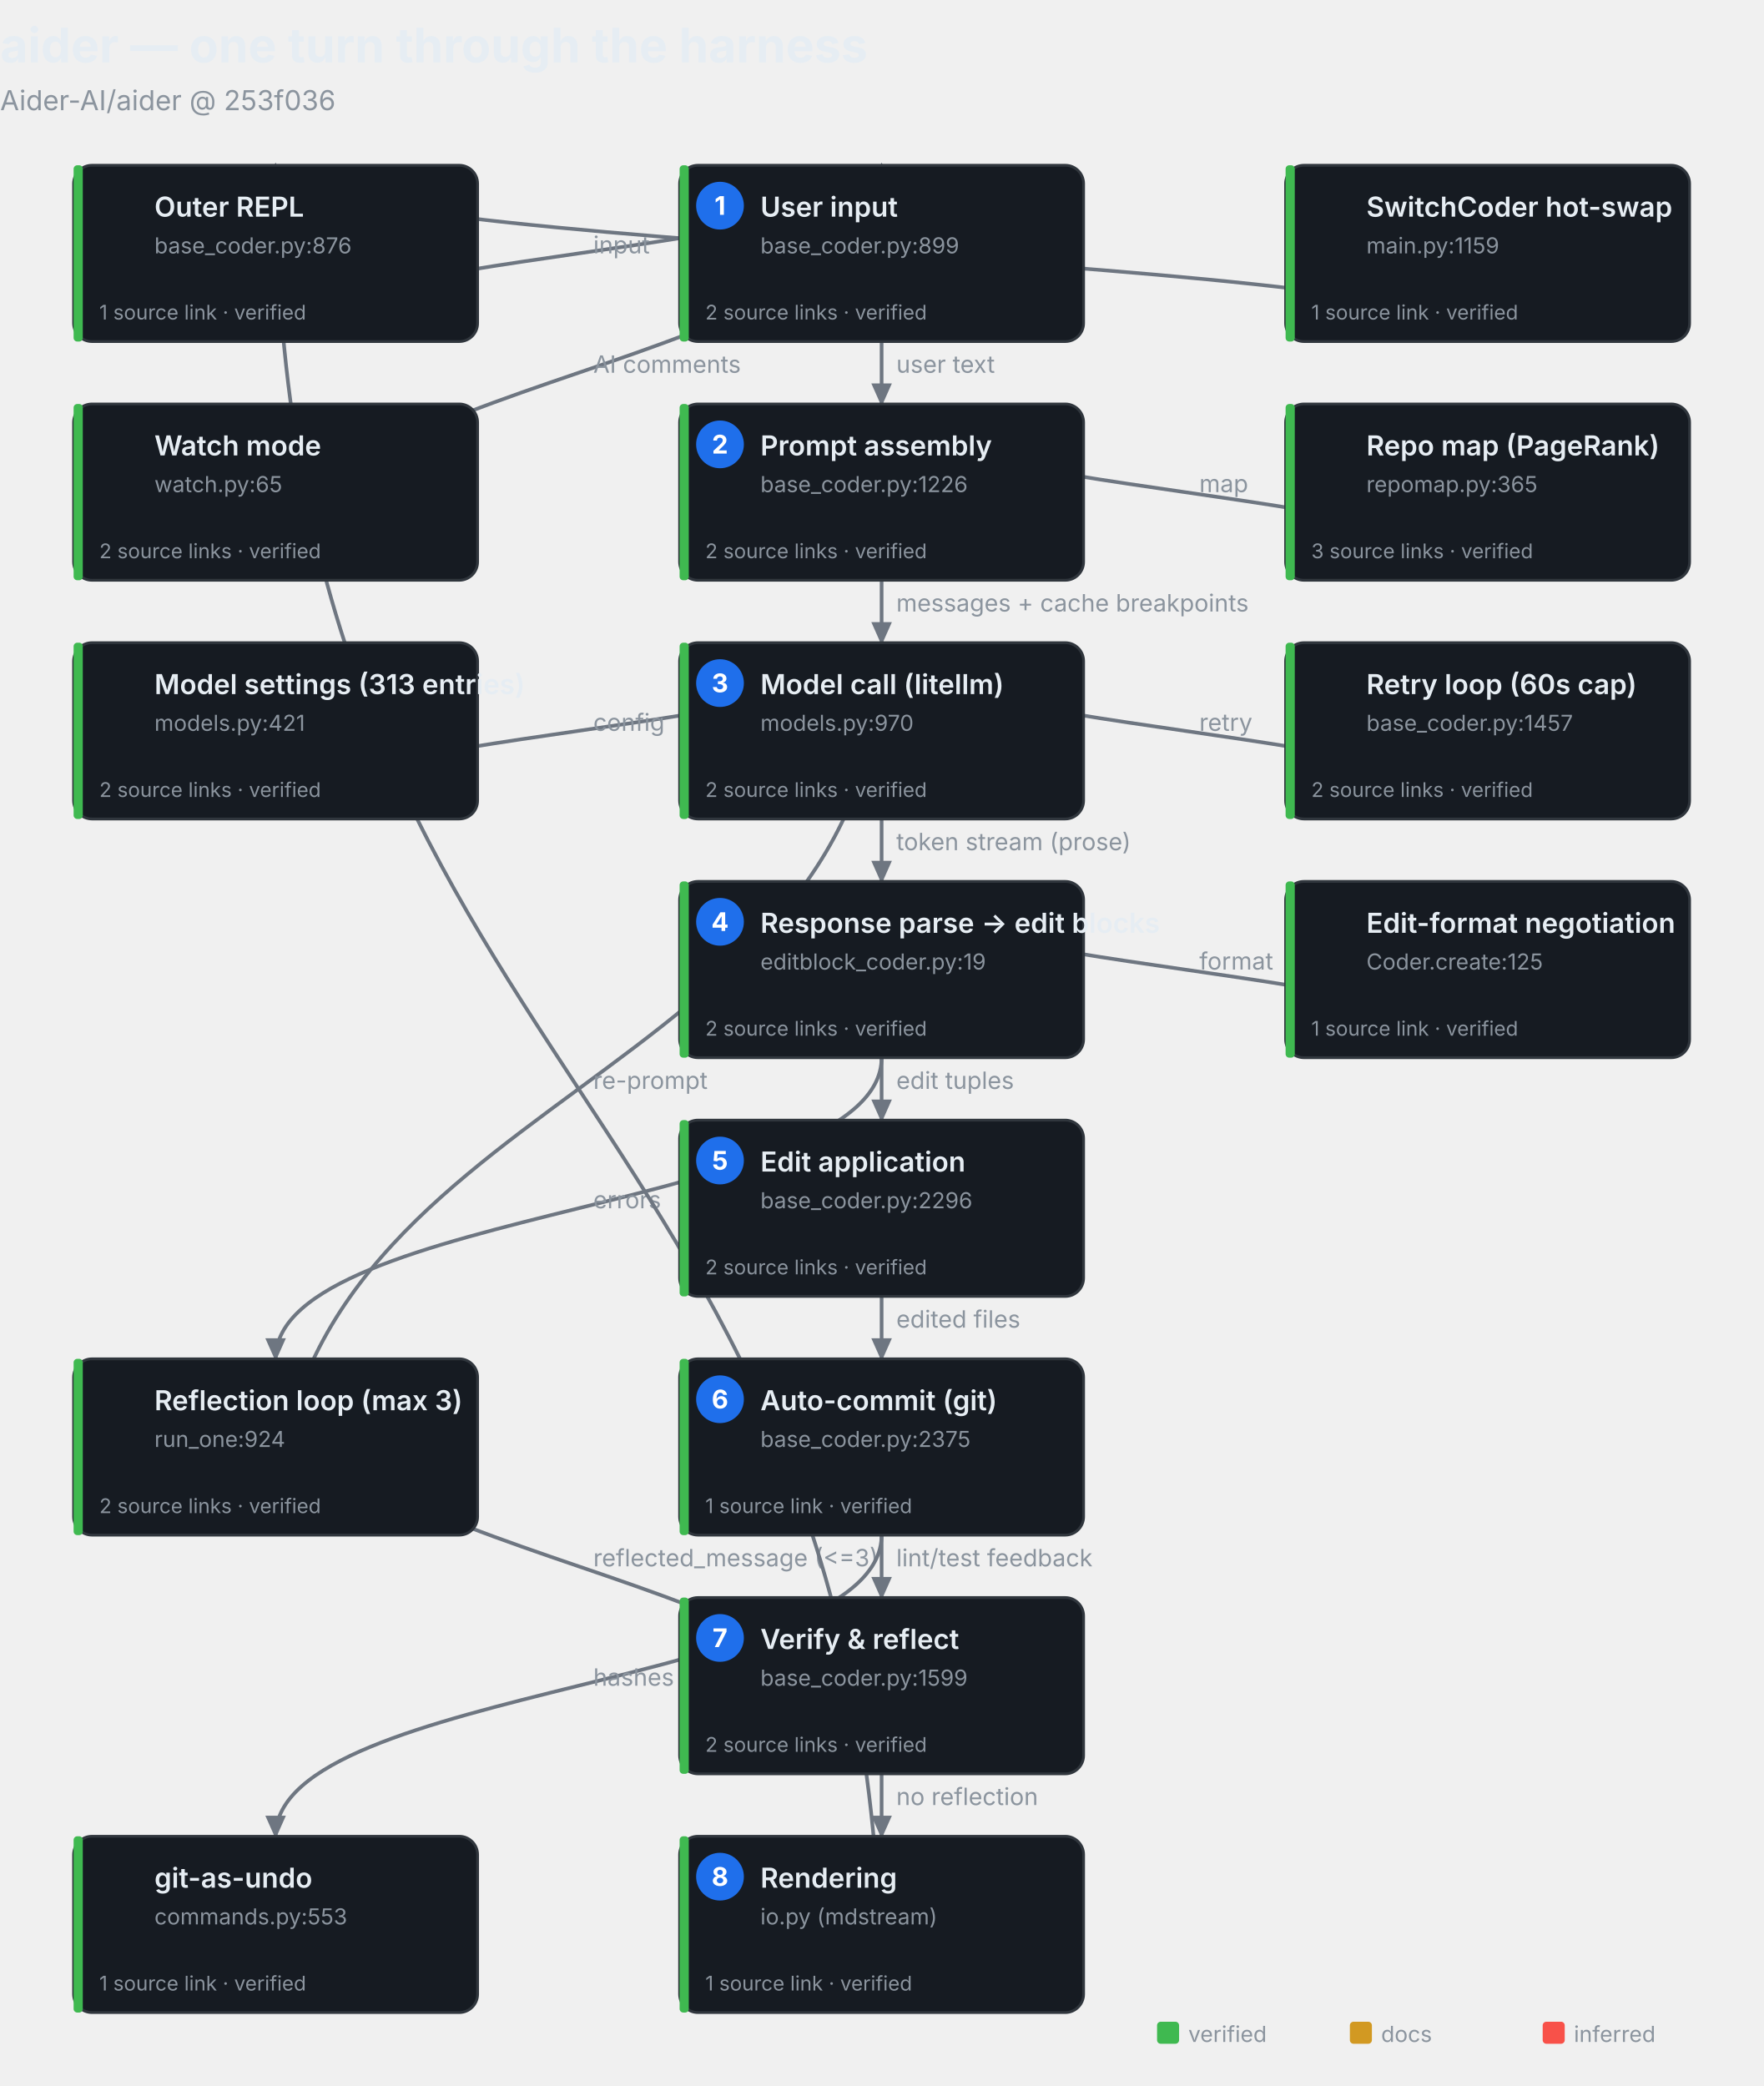
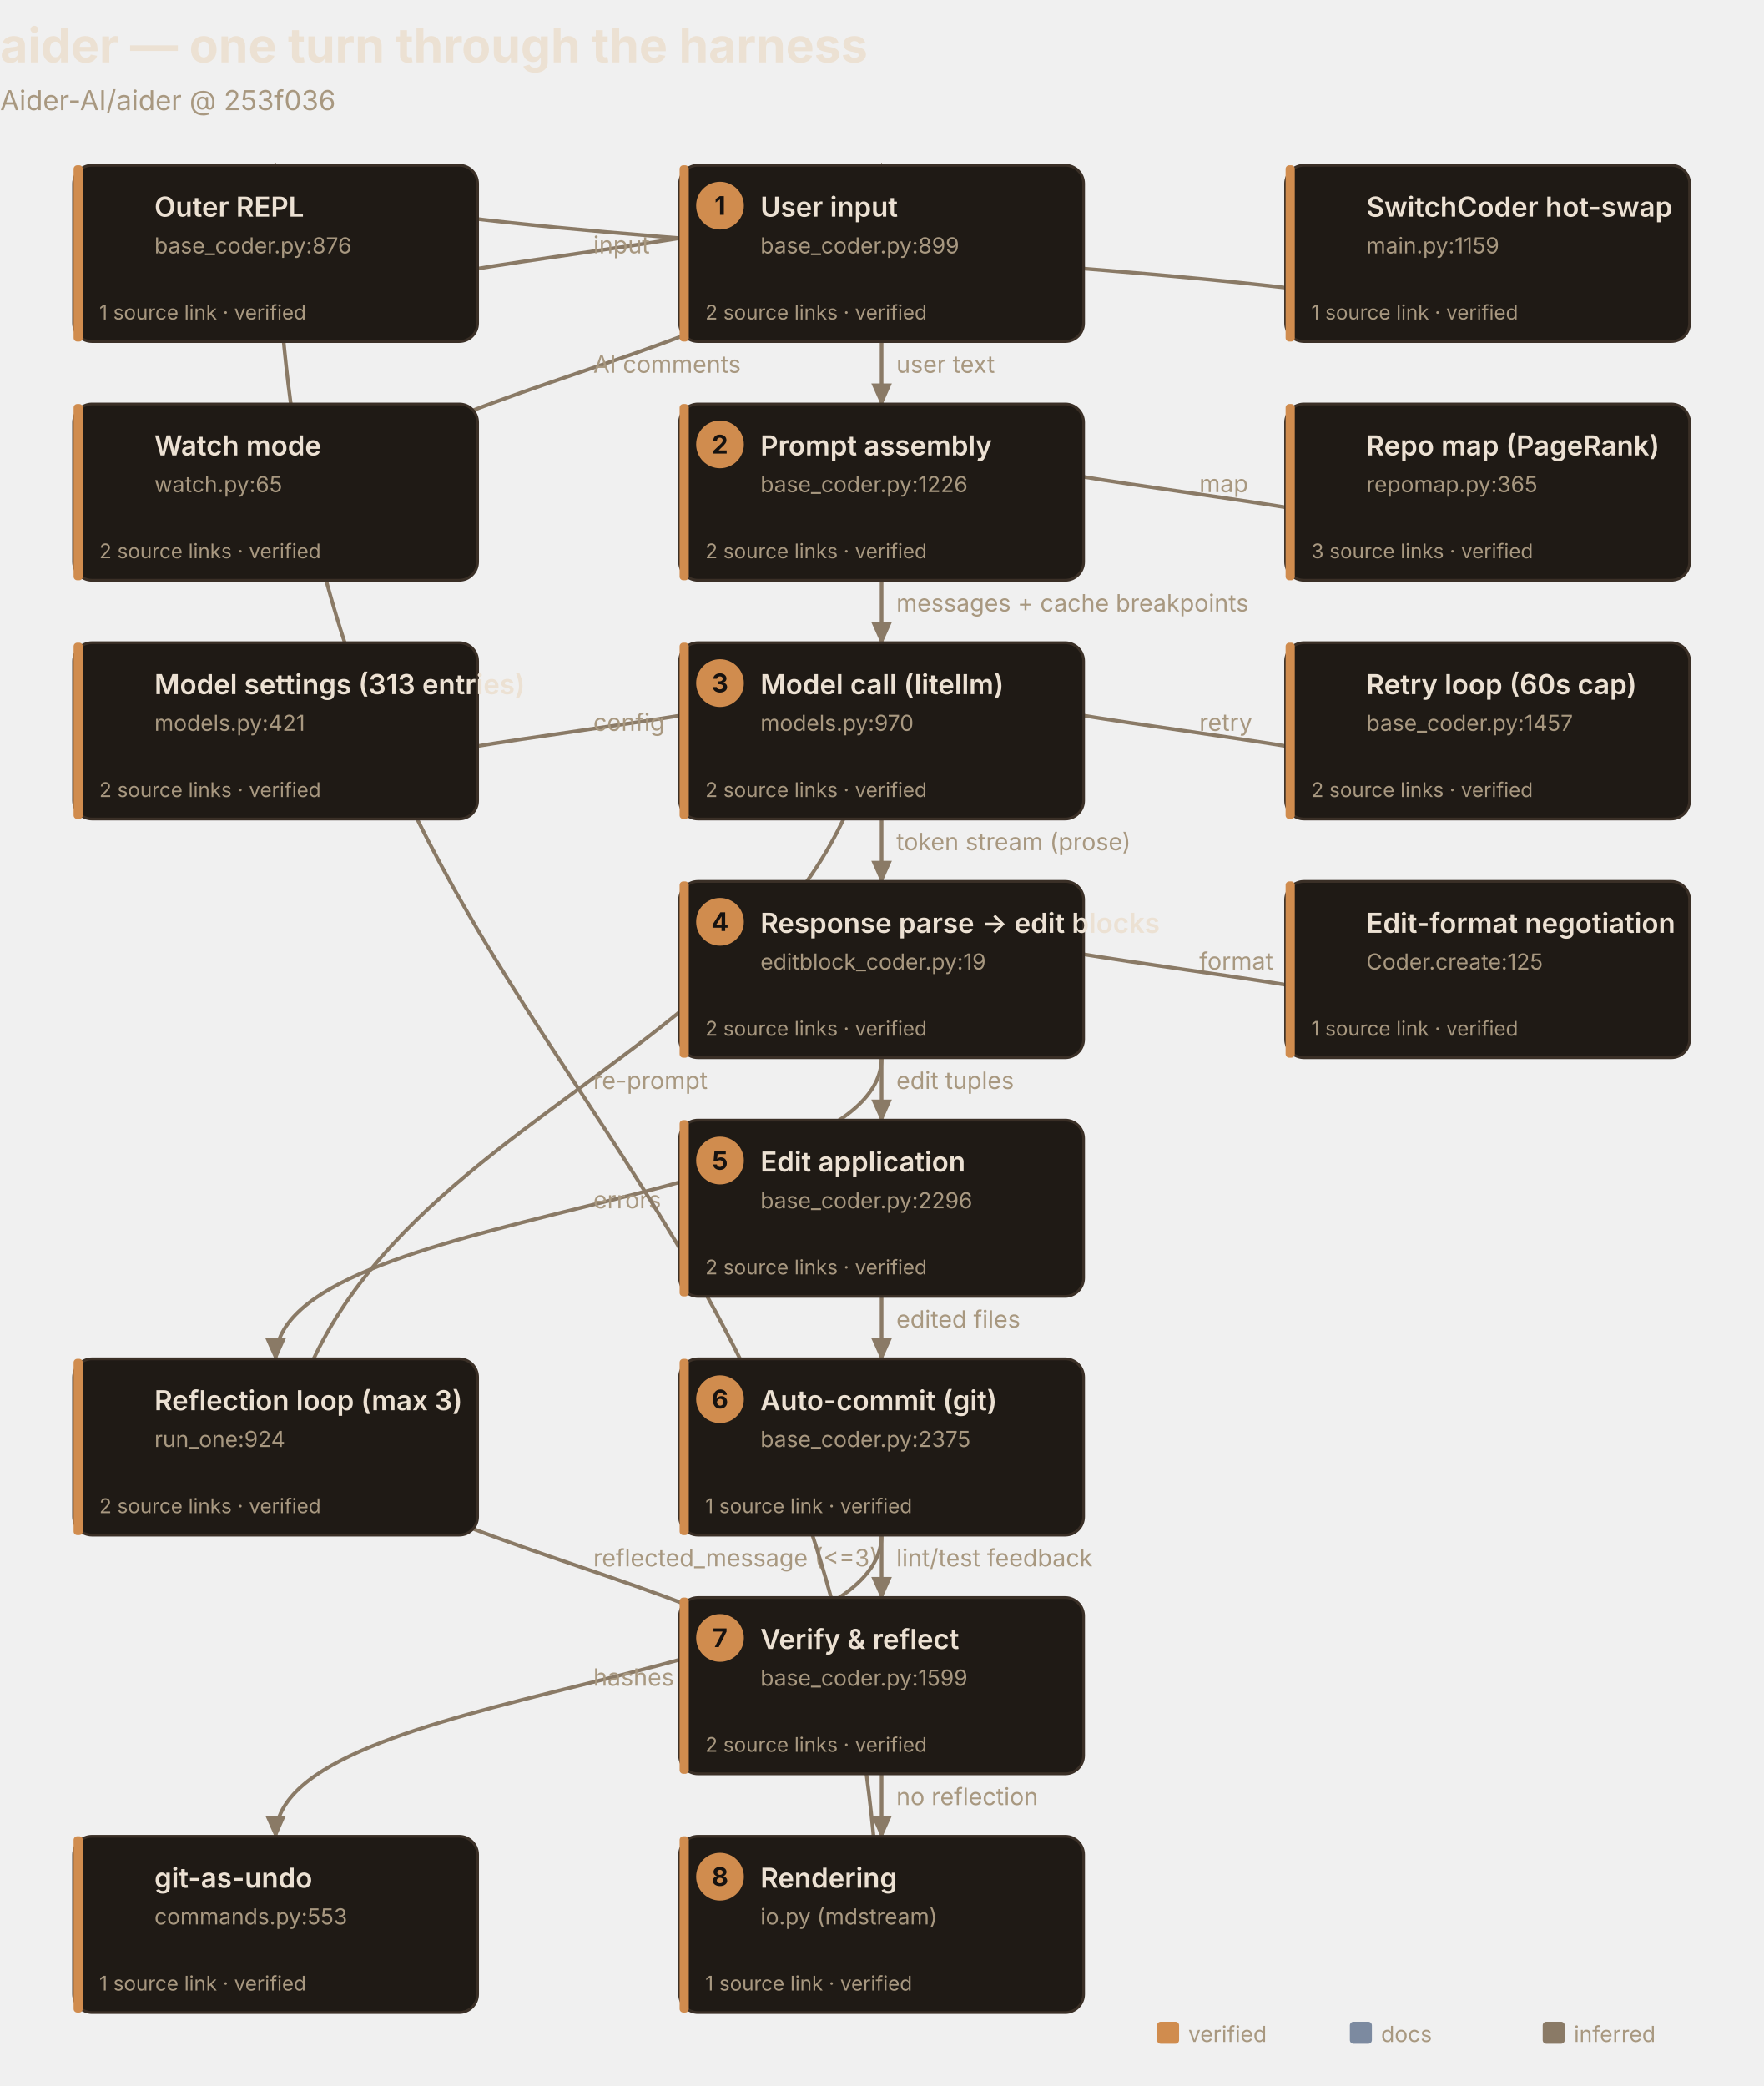
<svg xmlns="http://www.w3.org/2000/svg" viewBox="-180 -70 960 1136" width="1600" height="1893" font-family="system-ui, -apple-system, sans-serif">
  <defs>
    <marker id="arrow" viewBox="0 0 10 10" refX="8" refY="5" markerWidth="7" markerHeight="7" orient="auto-start-reverse">
-       <path d="M 0 1 L 9 5 L 0 9 z" fill="#6e7681" />
+       <path d="M 0 1 L 9 5 L 0 9 z" fill="#8a7a66" />
    </marker>
  </defs>
-   <text x="-180" y="-36" font-size="26" font-weight="700" fill="#e6edf3">aider — one turn through the harness</text>
-   <text x="-180" y="-10" font-size="15" fill="#8b949e">Aider-AI/aider @ 253f036</text>
+   <text x="-180" y="-36" font-size="26" font-weight="700" fill="#ece1d3">aider — one turn through the harness</text>
+   <text x="-180" y="-10" font-size="15" fill="#a89880">Aider-AI/aider @ 253f036</text>
  <g>
-     <path d="M -30.0 116 C -30.0 68.0, 300.0 68.0, 300.0 20" fill="none" stroke="#6e7681" stroke-width="2" marker-end="url(#arrow)" />
-     <text x="143.0" y="68.0" font-size="13" fill="#8b949e">input</text>
-     <path d="M -30.0 246 C -30.0 133.0, 300.0 133.0, 300.0 20" fill="none" stroke="#6e7681" stroke-width="2" marker-end="url(#arrow)" />
-     <text x="143.0" y="133.0" font-size="13" fill="#8b949e">AI comments</text>
-     <path d="M 630.0 116 C 630.0 68.0, -30.0 68.0, -30.0 20" fill="none" stroke="#6e7681" stroke-width="2" marker-end="url(#arrow)" />
-     <path d="M 300.0 116 C 300.0 133.0, 300.0 133.0, 300.0 150" fill="none" stroke="#6e7681" stroke-width="2" marker-end="url(#arrow)" />
-     <text x="308.0" y="133.0" font-size="13" fill="#8b949e">user text</text>
-     <path d="M 630.0 246 C 630.0 198.0, 300.0 198.0, 300.0 150" fill="none" stroke="#6e7681" stroke-width="2" marker-end="url(#arrow)" />
-     <text x="473.0" y="198.0" font-size="13" fill="#8b949e">map</text>
-     <path d="M -30.0 376 C -30.0 328.0, 300.0 328.0, 300.0 280" fill="none" stroke="#6e7681" stroke-width="2" marker-end="url(#arrow)" />
-     <text x="143.0" y="328.0" font-size="13" fill="#8b949e">config</text>
-     <path d="M 300.0 246 C 300.0 263.0, 300.0 263.0, 300.0 280" fill="none" stroke="#6e7681" stroke-width="2" marker-end="url(#arrow)" />
-     <text x="308.0" y="263.0" font-size="13" fill="#8b949e">messages + cache breakpoints</text>
-     <path d="M 630.0 376 C 630.0 328.0, 300.0 328.0, 300.0 280" fill="none" stroke="#6e7681" stroke-width="2" marker-end="url(#arrow)" />
-     <text x="473.0" y="328.0" font-size="13" fill="#8b949e">retry</text>
-     <path d="M 300.0 376 C 300.0 393.0, 300.0 393.0, 300.0 410" fill="none" stroke="#6e7681" stroke-width="2" marker-end="url(#arrow)" />
-     <text x="308.0" y="393.0" font-size="13" fill="#8b949e">token stream (prose)</text>
-     <path d="M 630.0 506 C 630.0 458.0, 300.0 458.0, 300.0 410" fill="none" stroke="#6e7681" stroke-width="2" marker-end="url(#arrow)" />
-     <text x="473.0" y="458.0" font-size="13" fill="#8b949e">format</text>
-     <path d="M 300.0 506 C 300.0 523.0, 300.0 523.0, 300.0 540" fill="none" stroke="#6e7681" stroke-width="2" marker-end="url(#arrow)" />
-     <text x="308.0" y="523.0" font-size="13" fill="#8b949e">edit tuples</text>
-     <path d="M 300.0 506 C 300.0 588.0, -30.0 588.0, -30.0 670" fill="none" stroke="#6e7681" stroke-width="2" marker-end="url(#arrow)" />
-     <text x="143.0" y="588.0" font-size="13" fill="#8b949e">errors</text>
-     <path d="M 300.0 636 C 300.0 653.0, 300.0 653.0, 300.0 670" fill="none" stroke="#6e7681" stroke-width="2" marker-end="url(#arrow)" />
-     <text x="308.0" y="653.0" font-size="13" fill="#8b949e">edited files</text>
-     <path d="M 300.0 766 C 300.0 783.0, 300.0 783.0, 300.0 800" fill="none" stroke="#6e7681" stroke-width="2" marker-end="url(#arrow)" />
-     <text x="308.0" y="783.0" font-size="13" fill="#8b949e">lint/test feedback</text>
-     <path d="M 300.0 896 C 300.0 783.0, -30.0 783.0, -30.0 670" fill="none" stroke="#6e7681" stroke-width="2" marker-end="url(#arrow)" />
-     <text x="143.0" y="783.0" font-size="13" fill="#8b949e">reflected_message (&lt;=3)</text>
-     <path d="M -30.0 766 C -30.0 523.0, 300.0 523.0, 300.0 280" fill="none" stroke="#6e7681" stroke-width="2" marker-end="url(#arrow)" />
-     <text x="143.0" y="523.0" font-size="13" fill="#8b949e">re-prompt</text>
-     <path d="M 300.0 896 C 300.0 913.0, 300.0 913.0, 300.0 930" fill="none" stroke="#6e7681" stroke-width="2" marker-end="url(#arrow)" />
-     <text x="308.0" y="913.0" font-size="13" fill="#8b949e">no reflection</text>
-     <path d="M 300.0 766 C 300.0 848.0, -30.0 848.0, -30.0 930" fill="none" stroke="#6e7681" stroke-width="2" marker-end="url(#arrow)" />
-     <text x="143.0" y="848.0" font-size="13" fill="#8b949e">hashes</text>
-     <path d="M 300.0 1026 C 300.0 523.0, -30.0 523.0, -30.0 20" fill="none" stroke="#6e7681" stroke-width="2" marker-end="url(#arrow)" />
+     <path d="M -30.0 116 C -30.0 68.0, 300.0 68.0, 300.0 20" fill="none" stroke="#8a7a66" stroke-width="2" marker-end="url(#arrow)" />
+     <text x="143.0" y="68.0" font-size="13" fill="#a89880">input</text>
+     <path d="M -30.0 246 C -30.0 133.0, 300.0 133.0, 300.0 20" fill="none" stroke="#8a7a66" stroke-width="2" marker-end="url(#arrow)" />
+     <text x="143.0" y="133.0" font-size="13" fill="#a89880">AI comments</text>
+     <path d="M 630.0 116 C 630.0 68.0, -30.0 68.0, -30.0 20" fill="none" stroke="#8a7a66" stroke-width="2" marker-end="url(#arrow)" />
+     <path d="M 300.0 116 C 300.0 133.0, 300.0 133.0, 300.0 150" fill="none" stroke="#8a7a66" stroke-width="2" marker-end="url(#arrow)" />
+     <text x="308.0" y="133.0" font-size="13" fill="#a89880">user text</text>
+     <path d="M 630.0 246 C 630.0 198.0, 300.0 198.0, 300.0 150" fill="none" stroke="#8a7a66" stroke-width="2" marker-end="url(#arrow)" />
+     <text x="473.0" y="198.0" font-size="13" fill="#a89880">map</text>
+     <path d="M -30.0 376 C -30.0 328.0, 300.0 328.0, 300.0 280" fill="none" stroke="#8a7a66" stroke-width="2" marker-end="url(#arrow)" />
+     <text x="143.0" y="328.0" font-size="13" fill="#a89880">config</text>
+     <path d="M 300.0 246 C 300.0 263.0, 300.0 263.0, 300.0 280" fill="none" stroke="#8a7a66" stroke-width="2" marker-end="url(#arrow)" />
+     <text x="308.0" y="263.0" font-size="13" fill="#a89880">messages + cache breakpoints</text>
+     <path d="M 630.0 376 C 630.0 328.0, 300.0 328.0, 300.0 280" fill="none" stroke="#8a7a66" stroke-width="2" marker-end="url(#arrow)" />
+     <text x="473.0" y="328.0" font-size="13" fill="#a89880">retry</text>
+     <path d="M 300.0 376 C 300.0 393.0, 300.0 393.0, 300.0 410" fill="none" stroke="#8a7a66" stroke-width="2" marker-end="url(#arrow)" />
+     <text x="308.0" y="393.0" font-size="13" fill="#a89880">token stream (prose)</text>
+     <path d="M 630.0 506 C 630.0 458.0, 300.0 458.0, 300.0 410" fill="none" stroke="#8a7a66" stroke-width="2" marker-end="url(#arrow)" />
+     <text x="473.0" y="458.0" font-size="13" fill="#a89880">format</text>
+     <path d="M 300.0 506 C 300.0 523.0, 300.0 523.0, 300.0 540" fill="none" stroke="#8a7a66" stroke-width="2" marker-end="url(#arrow)" />
+     <text x="308.0" y="523.0" font-size="13" fill="#a89880">edit tuples</text>
+     <path d="M 300.0 506 C 300.0 588.0, -30.0 588.0, -30.0 670" fill="none" stroke="#8a7a66" stroke-width="2" marker-end="url(#arrow)" />
+     <text x="143.0" y="588.0" font-size="13" fill="#a89880">errors</text>
+     <path d="M 300.0 636 C 300.0 653.0, 300.0 653.0, 300.0 670" fill="none" stroke="#8a7a66" stroke-width="2" marker-end="url(#arrow)" />
+     <text x="308.0" y="653.0" font-size="13" fill="#a89880">edited files</text>
+     <path d="M 300.0 766 C 300.0 783.0, 300.0 783.0, 300.0 800" fill="none" stroke="#8a7a66" stroke-width="2" marker-end="url(#arrow)" />
+     <text x="308.0" y="783.0" font-size="13" fill="#a89880">lint/test feedback</text>
+     <path d="M 300.0 896 C 300.0 783.0, -30.0 783.0, -30.0 670" fill="none" stroke="#8a7a66" stroke-width="2" marker-end="url(#arrow)" />
+     <text x="143.0" y="783.0" font-size="13" fill="#a89880">reflected_message (&lt;=3)</text>
+     <path d="M -30.0 766 C -30.0 523.0, 300.0 523.0, 300.0 280" fill="none" stroke="#8a7a66" stroke-width="2" marker-end="url(#arrow)" />
+     <text x="143.0" y="523.0" font-size="13" fill="#a89880">re-prompt</text>
+     <path d="M 300.0 896 C 300.0 913.0, 300.0 913.0, 300.0 930" fill="none" stroke="#8a7a66" stroke-width="2" marker-end="url(#arrow)" />
+     <text x="308.0" y="913.0" font-size="13" fill="#a89880">no reflection</text>
+     <path d="M 300.0 766 C 300.0 848.0, -30.0 848.0, -30.0 930" fill="none" stroke="#8a7a66" stroke-width="2" marker-end="url(#arrow)" />
+     <text x="143.0" y="848.0" font-size="13" fill="#a89880">hashes</text>
+     <path d="M 300.0 1026 C 300.0 523.0, -30.0 523.0, -30.0 20" fill="none" stroke="#8a7a66" stroke-width="2" marker-end="url(#arrow)" />
  </g>
  <g>
-     <rect x="-140" y="20" width="220" height="96" rx="10" fill="#161b22" stroke="#30363d" stroke-width="1.5" />
-     <rect x="-140" y="20" width="5" height="96" rx="2" fill="#3fb950" />
-     <text x="-96" y="48" font-size="15" font-weight="600" fill="#e6edf3">Outer REPL</text>
-     <text x="-96" y="68" font-size="12" fill="#8b949e">base_coder.py:876</text>
-     <text x="-126" y="104" font-size="11" fill="#8b949e">1 source link · verified</text>
-     <rect x="190" y="20" width="220" height="96" rx="10" fill="#161b22" stroke="#30363d" stroke-width="1.5" />
-     <rect x="190" y="20" width="5" height="96" rx="2" fill="#3fb950" />
-     <circle cx="212" cy="42" r="13" fill="#1f6feb" />
-     <text x="212" y="47" text-anchor="middle" font-size="14" font-weight="700" fill="#ffffff">1</text>
-     <text x="234" y="48" font-size="15" font-weight="600" fill="#e6edf3">User input</text>
-     <text x="234" y="68" font-size="12" fill="#8b949e">base_coder.py:899</text>
-     <text x="204" y="104" font-size="11" fill="#8b949e">2 source links · verified</text>
-     <rect x="520" y="20" width="220" height="96" rx="10" fill="#161b22" stroke="#30363d" stroke-width="1.5" />
-     <rect x="520" y="20" width="5" height="96" rx="2" fill="#3fb950" />
-     <text x="564" y="48" font-size="15" font-weight="600" fill="#e6edf3">SwitchCoder hot-swap</text>
-     <text x="564" y="68" font-size="12" fill="#8b949e">main.py:1159</text>
-     <text x="534" y="104" font-size="11" fill="#8b949e">1 source link · verified</text>
-     <rect x="-140" y="150" width="220" height="96" rx="10" fill="#161b22" stroke="#30363d" stroke-width="1.5" />
-     <rect x="-140" y="150" width="5" height="96" rx="2" fill="#3fb950" />
-     <text x="-96" y="178" font-size="15" font-weight="600" fill="#e6edf3">Watch mode</text>
-     <text x="-96" y="198" font-size="12" fill="#8b949e">watch.py:65</text>
-     <text x="-126" y="234" font-size="11" fill="#8b949e">2 source links · verified</text>
-     <rect x="190" y="150" width="220" height="96" rx="10" fill="#161b22" stroke="#30363d" stroke-width="1.5" />
-     <rect x="190" y="150" width="5" height="96" rx="2" fill="#3fb950" />
-     <circle cx="212" cy="172" r="13" fill="#1f6feb" />
-     <text x="212" y="177" text-anchor="middle" font-size="14" font-weight="700" fill="#ffffff">2</text>
-     <text x="234" y="178" font-size="15" font-weight="600" fill="#e6edf3">Prompt assembly</text>
-     <text x="234" y="198" font-size="12" fill="#8b949e">base_coder.py:1226</text>
-     <text x="204" y="234" font-size="11" fill="#8b949e">2 source links · verified</text>
-     <rect x="520" y="150" width="220" height="96" rx="10" fill="#161b22" stroke="#30363d" stroke-width="1.5" />
-     <rect x="520" y="150" width="5" height="96" rx="2" fill="#3fb950" />
-     <text x="564" y="178" font-size="15" font-weight="600" fill="#e6edf3">Repo map (PageRank)</text>
-     <text x="564" y="198" font-size="12" fill="#8b949e">repomap.py:365</text>
-     <text x="534" y="234" font-size="11" fill="#8b949e">3 source links · verified</text>
-     <rect x="-140" y="280" width="220" height="96" rx="10" fill="#161b22" stroke="#30363d" stroke-width="1.5" />
-     <rect x="-140" y="280" width="5" height="96" rx="2" fill="#3fb950" />
-     <text x="-96" y="308" font-size="15" font-weight="600" fill="#e6edf3">Model settings (313 entries)</text>
-     <text x="-96" y="328" font-size="12" fill="#8b949e">models.py:421</text>
-     <text x="-126" y="364" font-size="11" fill="#8b949e">2 source links · verified</text>
-     <rect x="190" y="280" width="220" height="96" rx="10" fill="#161b22" stroke="#30363d" stroke-width="1.5" />
-     <rect x="190" y="280" width="5" height="96" rx="2" fill="#3fb950" />
-     <circle cx="212" cy="302" r="13" fill="#1f6feb" />
-     <text x="212" y="307" text-anchor="middle" font-size="14" font-weight="700" fill="#ffffff">3</text>
-     <text x="234" y="308" font-size="15" font-weight="600" fill="#e6edf3">Model call (litellm)</text>
-     <text x="234" y="328" font-size="12" fill="#8b949e">models.py:970</text>
-     <text x="204" y="364" font-size="11" fill="#8b949e">2 source links · verified</text>
-     <rect x="520" y="280" width="220" height="96" rx="10" fill="#161b22" stroke="#30363d" stroke-width="1.5" />
-     <rect x="520" y="280" width="5" height="96" rx="2" fill="#3fb950" />
-     <text x="564" y="308" font-size="15" font-weight="600" fill="#e6edf3">Retry loop (60s cap)</text>
-     <text x="564" y="328" font-size="12" fill="#8b949e">base_coder.py:1457</text>
-     <text x="534" y="364" font-size="11" fill="#8b949e">2 source links · verified</text>
-     <rect x="190" y="410" width="220" height="96" rx="10" fill="#161b22" stroke="#30363d" stroke-width="1.5" />
-     <rect x="190" y="410" width="5" height="96" rx="2" fill="#3fb950" />
-     <circle cx="212" cy="432" r="13" fill="#1f6feb" />
-     <text x="212" y="437" text-anchor="middle" font-size="14" font-weight="700" fill="#ffffff">4</text>
-     <text x="234" y="438" font-size="15" font-weight="600" fill="#e6edf3">Response parse -&gt; edit blocks</text>
-     <text x="234" y="458" font-size="12" fill="#8b949e">editblock_coder.py:19</text>
-     <text x="204" y="494" font-size="11" fill="#8b949e">2 source links · verified</text>
-     <rect x="520" y="410" width="220" height="96" rx="10" fill="#161b22" stroke="#30363d" stroke-width="1.5" />
-     <rect x="520" y="410" width="5" height="96" rx="2" fill="#3fb950" />
-     <text x="564" y="438" font-size="15" font-weight="600" fill="#e6edf3">Edit-format negotiation</text>
-     <text x="564" y="458" font-size="12" fill="#8b949e">Coder.create:125</text>
-     <text x="534" y="494" font-size="11" fill="#8b949e">1 source link · verified</text>
-     <rect x="190" y="540" width="220" height="96" rx="10" fill="#161b22" stroke="#30363d" stroke-width="1.5" />
-     <rect x="190" y="540" width="5" height="96" rx="2" fill="#3fb950" />
-     <circle cx="212" cy="562" r="13" fill="#1f6feb" />
-     <text x="212" y="567" text-anchor="middle" font-size="14" font-weight="700" fill="#ffffff">5</text>
-     <text x="234" y="568" font-size="15" font-weight="600" fill="#e6edf3">Edit application</text>
-     <text x="234" y="588" font-size="12" fill="#8b949e">base_coder.py:2296</text>
-     <text x="204" y="624" font-size="11" fill="#8b949e">2 source links · verified</text>
-     <rect x="190" y="670" width="220" height="96" rx="10" fill="#161b22" stroke="#30363d" stroke-width="1.5" />
-     <rect x="190" y="670" width="5" height="96" rx="2" fill="#3fb950" />
-     <circle cx="212" cy="692" r="13" fill="#1f6feb" />
-     <text x="212" y="697" text-anchor="middle" font-size="14" font-weight="700" fill="#ffffff">6</text>
-     <text x="234" y="698" font-size="15" font-weight="600" fill="#e6edf3">Auto-commit (git)</text>
-     <text x="234" y="718" font-size="12" fill="#8b949e">base_coder.py:2375</text>
-     <text x="204" y="754" font-size="11" fill="#8b949e">1 source link · verified</text>
-     <rect x="-140" y="670" width="220" height="96" rx="10" fill="#161b22" stroke="#30363d" stroke-width="1.5" />
-     <rect x="-140" y="670" width="5" height="96" rx="2" fill="#3fb950" />
-     <text x="-96" y="698" font-size="15" font-weight="600" fill="#e6edf3">Reflection loop (max 3)</text>
-     <text x="-96" y="718" font-size="12" fill="#8b949e">run_one:924</text>
-     <text x="-126" y="754" font-size="11" fill="#8b949e">2 source links · verified</text>
-     <rect x="190" y="800" width="220" height="96" rx="10" fill="#161b22" stroke="#30363d" stroke-width="1.5" />
-     <rect x="190" y="800" width="5" height="96" rx="2" fill="#3fb950" />
-     <circle cx="212" cy="822" r="13" fill="#1f6feb" />
-     <text x="212" y="827" text-anchor="middle" font-size="14" font-weight="700" fill="#ffffff">7</text>
-     <text x="234" y="828" font-size="15" font-weight="600" fill="#e6edf3">Verify &amp; reflect</text>
-     <text x="234" y="848" font-size="12" fill="#8b949e">base_coder.py:1599</text>
-     <text x="204" y="884" font-size="11" fill="#8b949e">2 source links · verified</text>
-     <rect x="190" y="930" width="220" height="96" rx="10" fill="#161b22" stroke="#30363d" stroke-width="1.5" />
-     <rect x="190" y="930" width="5" height="96" rx="2" fill="#3fb950" />
-     <circle cx="212" cy="952" r="13" fill="#1f6feb" />
-     <text x="212" y="957" text-anchor="middle" font-size="14" font-weight="700" fill="#ffffff">8</text>
-     <text x="234" y="958" font-size="15" font-weight="600" fill="#e6edf3">Rendering</text>
-     <text x="234" y="978" font-size="12" fill="#8b949e">io.py (mdstream)</text>
-     <text x="204" y="1014" font-size="11" fill="#8b949e">1 source link · verified</text>
-     <rect x="-140" y="930" width="220" height="96" rx="10" fill="#161b22" stroke="#30363d" stroke-width="1.5" />
-     <rect x="-140" y="930" width="5" height="96" rx="2" fill="#3fb950" />
-     <text x="-96" y="958" font-size="15" font-weight="600" fill="#e6edf3">git-as-undo</text>
-     <text x="-96" y="978" font-size="12" fill="#8b949e">commands.py:553</text>
-     <text x="-126" y="1014" font-size="11" fill="#8b949e">1 source link · verified</text>
+     <rect x="-140" y="20" width="220" height="96" rx="10" fill="#1f1a15" stroke="#3a2f26" stroke-width="1.5" />
+     <rect x="-140" y="20" width="5" height="96" rx="2" fill="#d08c4e" />
+     <text x="-96" y="48" font-size="15" font-weight="600" fill="#ece1d3">Outer REPL</text>
+     <text x="-96" y="68" font-size="12" fill="#a89880">base_coder.py:876</text>
+     <text x="-126" y="104" font-size="11" fill="#a89880">1 source link · verified</text>
+     <rect x="190" y="20" width="220" height="96" rx="10" fill="#1f1a15" stroke="#3a2f26" stroke-width="1.5" />
+     <rect x="190" y="20" width="5" height="96" rx="2" fill="#d08c4e" />
+     <circle cx="212" cy="42" r="13" fill="#d08c4e" />
+     <text x="212" y="47" text-anchor="middle" font-size="14" font-weight="700" fill="#161210">1</text>
+     <text x="234" y="48" font-size="15" font-weight="600" fill="#ece1d3">User input</text>
+     <text x="234" y="68" font-size="12" fill="#a89880">base_coder.py:899</text>
+     <text x="204" y="104" font-size="11" fill="#a89880">2 source links · verified</text>
+     <rect x="520" y="20" width="220" height="96" rx="10" fill="#1f1a15" stroke="#3a2f26" stroke-width="1.5" />
+     <rect x="520" y="20" width="5" height="96" rx="2" fill="#d08c4e" />
+     <text x="564" y="48" font-size="15" font-weight="600" fill="#ece1d3">SwitchCoder hot-swap</text>
+     <text x="564" y="68" font-size="12" fill="#a89880">main.py:1159</text>
+     <text x="534" y="104" font-size="11" fill="#a89880">1 source link · verified</text>
+     <rect x="-140" y="150" width="220" height="96" rx="10" fill="#1f1a15" stroke="#3a2f26" stroke-width="1.5" />
+     <rect x="-140" y="150" width="5" height="96" rx="2" fill="#d08c4e" />
+     <text x="-96" y="178" font-size="15" font-weight="600" fill="#ece1d3">Watch mode</text>
+     <text x="-96" y="198" font-size="12" fill="#a89880">watch.py:65</text>
+     <text x="-126" y="234" font-size="11" fill="#a89880">2 source links · verified</text>
+     <rect x="190" y="150" width="220" height="96" rx="10" fill="#1f1a15" stroke="#3a2f26" stroke-width="1.5" />
+     <rect x="190" y="150" width="5" height="96" rx="2" fill="#d08c4e" />
+     <circle cx="212" cy="172" r="13" fill="#d08c4e" />
+     <text x="212" y="177" text-anchor="middle" font-size="14" font-weight="700" fill="#161210">2</text>
+     <text x="234" y="178" font-size="15" font-weight="600" fill="#ece1d3">Prompt assembly</text>
+     <text x="234" y="198" font-size="12" fill="#a89880">base_coder.py:1226</text>
+     <text x="204" y="234" font-size="11" fill="#a89880">2 source links · verified</text>
+     <rect x="520" y="150" width="220" height="96" rx="10" fill="#1f1a15" stroke="#3a2f26" stroke-width="1.5" />
+     <rect x="520" y="150" width="5" height="96" rx="2" fill="#d08c4e" />
+     <text x="564" y="178" font-size="15" font-weight="600" fill="#ece1d3">Repo map (PageRank)</text>
+     <text x="564" y="198" font-size="12" fill="#a89880">repomap.py:365</text>
+     <text x="534" y="234" font-size="11" fill="#a89880">3 source links · verified</text>
+     <rect x="-140" y="280" width="220" height="96" rx="10" fill="#1f1a15" stroke="#3a2f26" stroke-width="1.5" />
+     <rect x="-140" y="280" width="5" height="96" rx="2" fill="#d08c4e" />
+     <text x="-96" y="308" font-size="15" font-weight="600" fill="#ece1d3">Model settings (313 entries)</text>
+     <text x="-96" y="328" font-size="12" fill="#a89880">models.py:421</text>
+     <text x="-126" y="364" font-size="11" fill="#a89880">2 source links · verified</text>
+     <rect x="190" y="280" width="220" height="96" rx="10" fill="#1f1a15" stroke="#3a2f26" stroke-width="1.5" />
+     <rect x="190" y="280" width="5" height="96" rx="2" fill="#d08c4e" />
+     <circle cx="212" cy="302" r="13" fill="#d08c4e" />
+     <text x="212" y="307" text-anchor="middle" font-size="14" font-weight="700" fill="#161210">3</text>
+     <text x="234" y="308" font-size="15" font-weight="600" fill="#ece1d3">Model call (litellm)</text>
+     <text x="234" y="328" font-size="12" fill="#a89880">models.py:970</text>
+     <text x="204" y="364" font-size="11" fill="#a89880">2 source links · verified</text>
+     <rect x="520" y="280" width="220" height="96" rx="10" fill="#1f1a15" stroke="#3a2f26" stroke-width="1.5" />
+     <rect x="520" y="280" width="5" height="96" rx="2" fill="#d08c4e" />
+     <text x="564" y="308" font-size="15" font-weight="600" fill="#ece1d3">Retry loop (60s cap)</text>
+     <text x="564" y="328" font-size="12" fill="#a89880">base_coder.py:1457</text>
+     <text x="534" y="364" font-size="11" fill="#a89880">2 source links · verified</text>
+     <rect x="190" y="410" width="220" height="96" rx="10" fill="#1f1a15" stroke="#3a2f26" stroke-width="1.5" />
+     <rect x="190" y="410" width="5" height="96" rx="2" fill="#d08c4e" />
+     <circle cx="212" cy="432" r="13" fill="#d08c4e" />
+     <text x="212" y="437" text-anchor="middle" font-size="14" font-weight="700" fill="#161210">4</text>
+     <text x="234" y="438" font-size="15" font-weight="600" fill="#ece1d3">Response parse -&gt; edit blocks</text>
+     <text x="234" y="458" font-size="12" fill="#a89880">editblock_coder.py:19</text>
+     <text x="204" y="494" font-size="11" fill="#a89880">2 source links · verified</text>
+     <rect x="520" y="410" width="220" height="96" rx="10" fill="#1f1a15" stroke="#3a2f26" stroke-width="1.5" />
+     <rect x="520" y="410" width="5" height="96" rx="2" fill="#d08c4e" />
+     <text x="564" y="438" font-size="15" font-weight="600" fill="#ece1d3">Edit-format negotiation</text>
+     <text x="564" y="458" font-size="12" fill="#a89880">Coder.create:125</text>
+     <text x="534" y="494" font-size="11" fill="#a89880">1 source link · verified</text>
+     <rect x="190" y="540" width="220" height="96" rx="10" fill="#1f1a15" stroke="#3a2f26" stroke-width="1.5" />
+     <rect x="190" y="540" width="5" height="96" rx="2" fill="#d08c4e" />
+     <circle cx="212" cy="562" r="13" fill="#d08c4e" />
+     <text x="212" y="567" text-anchor="middle" font-size="14" font-weight="700" fill="#161210">5</text>
+     <text x="234" y="568" font-size="15" font-weight="600" fill="#ece1d3">Edit application</text>
+     <text x="234" y="588" font-size="12" fill="#a89880">base_coder.py:2296</text>
+     <text x="204" y="624" font-size="11" fill="#a89880">2 source links · verified</text>
+     <rect x="190" y="670" width="220" height="96" rx="10" fill="#1f1a15" stroke="#3a2f26" stroke-width="1.5" />
+     <rect x="190" y="670" width="5" height="96" rx="2" fill="#d08c4e" />
+     <circle cx="212" cy="692" r="13" fill="#d08c4e" />
+     <text x="212" y="697" text-anchor="middle" font-size="14" font-weight="700" fill="#161210">6</text>
+     <text x="234" y="698" font-size="15" font-weight="600" fill="#ece1d3">Auto-commit (git)</text>
+     <text x="234" y="718" font-size="12" fill="#a89880">base_coder.py:2375</text>
+     <text x="204" y="754" font-size="11" fill="#a89880">1 source link · verified</text>
+     <rect x="-140" y="670" width="220" height="96" rx="10" fill="#1f1a15" stroke="#3a2f26" stroke-width="1.5" />
+     <rect x="-140" y="670" width="5" height="96" rx="2" fill="#d08c4e" />
+     <text x="-96" y="698" font-size="15" font-weight="600" fill="#ece1d3">Reflection loop (max 3)</text>
+     <text x="-96" y="718" font-size="12" fill="#a89880">run_one:924</text>
+     <text x="-126" y="754" font-size="11" fill="#a89880">2 source links · verified</text>
+     <rect x="190" y="800" width="220" height="96" rx="10" fill="#1f1a15" stroke="#3a2f26" stroke-width="1.5" />
+     <rect x="190" y="800" width="5" height="96" rx="2" fill="#d08c4e" />
+     <circle cx="212" cy="822" r="13" fill="#d08c4e" />
+     <text x="212" y="827" text-anchor="middle" font-size="14" font-weight="700" fill="#161210">7</text>
+     <text x="234" y="828" font-size="15" font-weight="600" fill="#ece1d3">Verify &amp; reflect</text>
+     <text x="234" y="848" font-size="12" fill="#a89880">base_coder.py:1599</text>
+     <text x="204" y="884" font-size="11" fill="#a89880">2 source links · verified</text>
+     <rect x="190" y="930" width="220" height="96" rx="10" fill="#1f1a15" stroke="#3a2f26" stroke-width="1.5" />
+     <rect x="190" y="930" width="5" height="96" rx="2" fill="#d08c4e" />
+     <circle cx="212" cy="952" r="13" fill="#d08c4e" />
+     <text x="212" y="957" text-anchor="middle" font-size="14" font-weight="700" fill="#161210">8</text>
+     <text x="234" y="958" font-size="15" font-weight="600" fill="#ece1d3">Rendering</text>
+     <text x="234" y="978" font-size="12" fill="#a89880">io.py (mdstream)</text>
+     <text x="204" y="1014" font-size="11" fill="#a89880">1 source link · verified</text>
+     <rect x="-140" y="930" width="220" height="96" rx="10" fill="#1f1a15" stroke="#3a2f26" stroke-width="1.5" />
+     <rect x="-140" y="930" width="5" height="96" rx="2" fill="#d08c4e" />
+     <text x="-96" y="958" font-size="15" font-weight="600" fill="#ece1d3">git-as-undo</text>
+     <text x="-96" y="978" font-size="12" fill="#a89880">commands.py:553</text>
+     <text x="-126" y="1014" font-size="11" fill="#a89880">1 source link · verified</text>
  </g>
-   <g font-size="12" fill="#8b949e">
-     <rect x="450" y="1031" width="12" height="12" rx="2" fill="#3fb950" />
+   <g font-size="12" fill="#a89880">
+     <rect x="450" y="1031" width="12" height="12" rx="2" fill="#d08c4e" />
    <text x="467" y="1042">verified</text>
-     <rect x="555" y="1031" width="12" height="12" rx="2" fill="#d29922" />
+     <rect x="555" y="1031" width="12" height="12" rx="2" fill="#7c8aa0" />
    <text x="572" y="1042">docs</text>
-     <rect x="660" y="1031" width="12" height="12" rx="2" fill="#f85149" />
+     <rect x="660" y="1031" width="12" height="12" rx="2" fill="#8a7a66" />
    <text x="677" y="1042">inferred</text>
  </g>
</svg>
